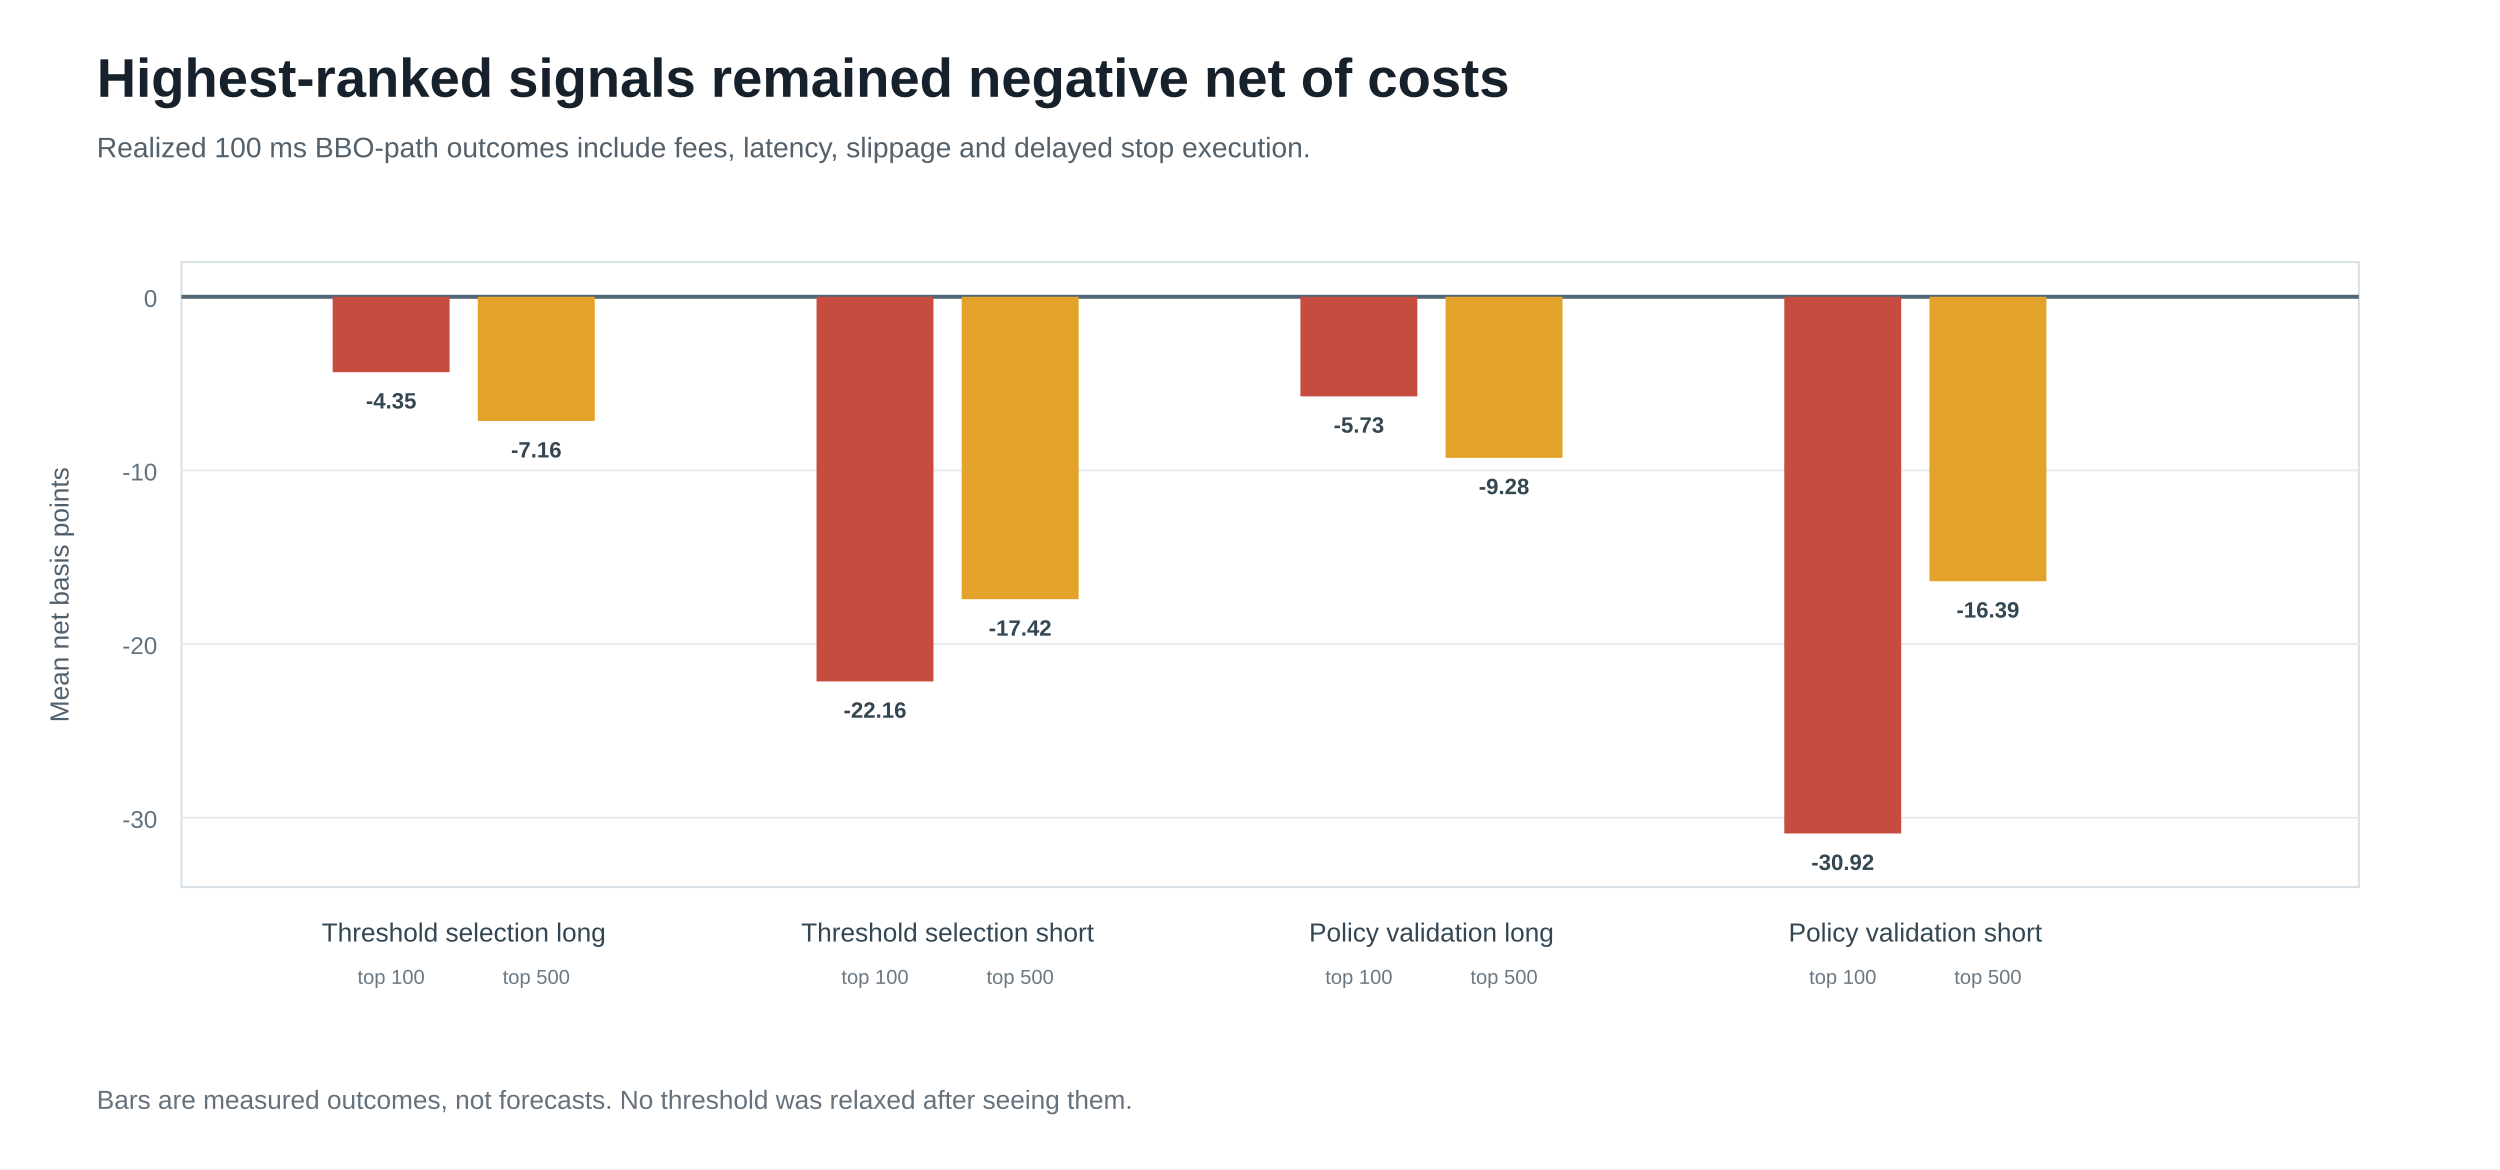
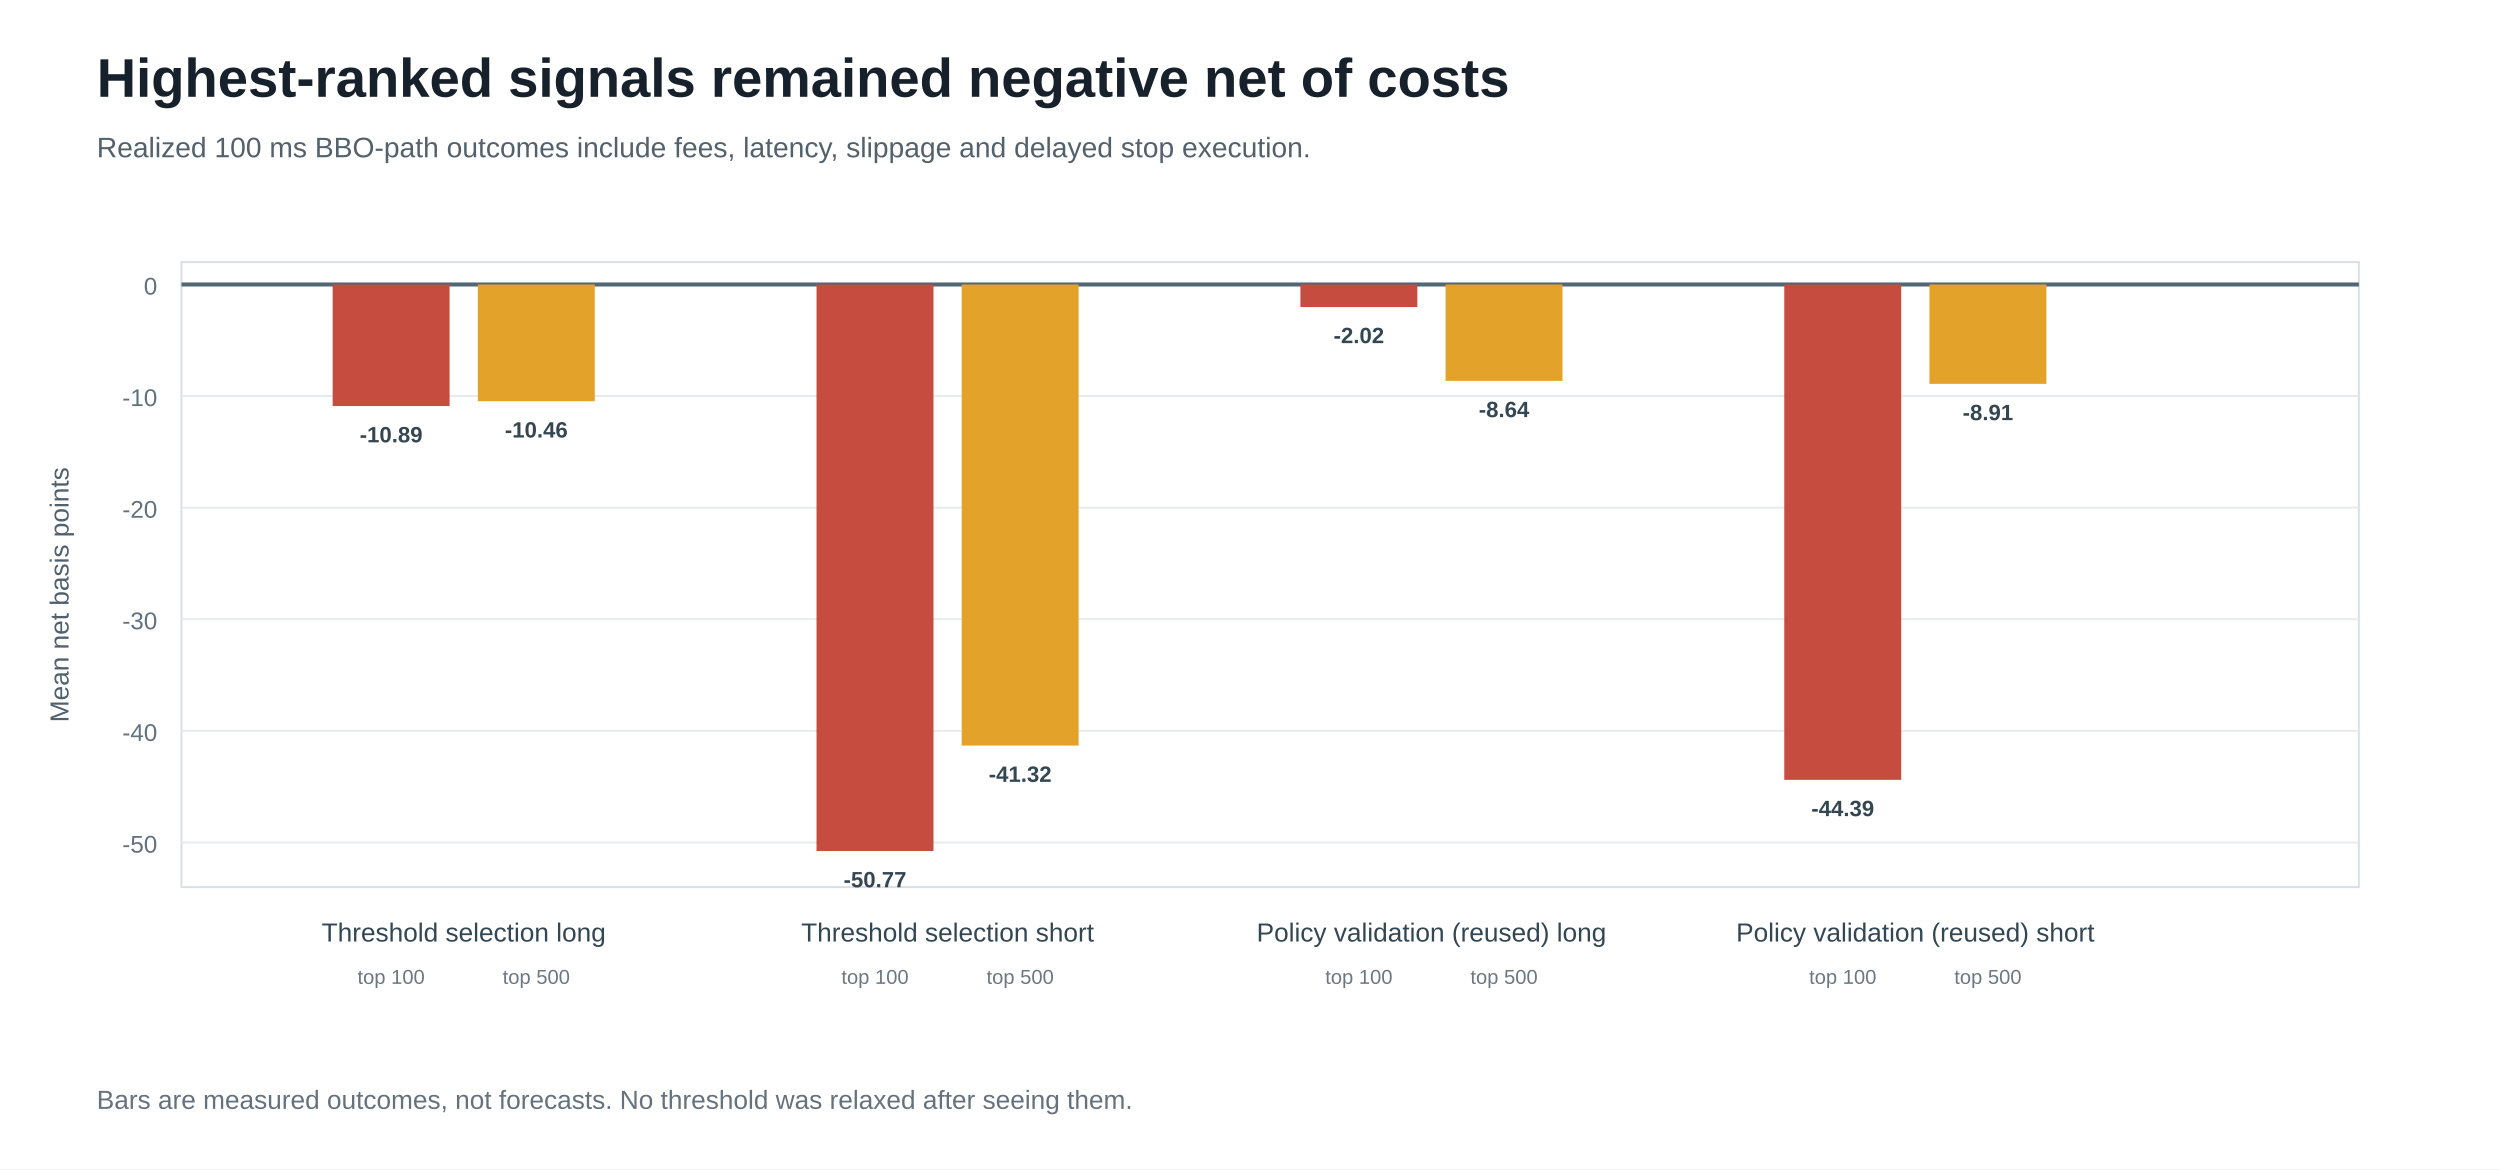
<svg xmlns="http://www.w3.org/2000/svg" width="1240" height="580" viewBox="0 0 1240 580" role="img" aria-labelledby="title desc">
  <rect width="100%" height="100%" fill="#ffffff" />
  <text x="48" y="48" font-family="Segoe UI, Arial, sans-serif" font-size="27" font-weight="700" fill="#17212b">Highest-ranked signals remained negative net of costs</text>
  <text x="48" y="78" font-family="Segoe UI, Arial, sans-serif" font-size="14" fill="#53616d">Realized 100 ms BBO-path outcomes include fees, latency, slippage and delayed stop execution.</text>
  <rect x="90" y="130" width="1080" height="310" fill="#ffffff" stroke="#d8e0e7" />
-   <line x1="90" y1="405.6" x2="1170" y2="405.6" stroke="#e6ebef" stroke-width="1" />
-   <text x="78" y="410.6" text-anchor="end" font-family="Segoe UI, Arial, sans-serif" font-size="12" fill="#60717f">-30</text>
-   <line x1="90" y1="319.4" x2="1170" y2="319.4" stroke="#e6ebef" stroke-width="1" />
-   <text x="78" y="324.4" text-anchor="end" font-family="Segoe UI, Arial, sans-serif" font-size="12" fill="#60717f">-20</text>
-   <line x1="90" y1="233.3" x2="1170" y2="233.3" stroke="#e6ebef" stroke-width="1" />
-   <text x="78" y="238.3" text-anchor="end" font-family="Segoe UI, Arial, sans-serif" font-size="12" fill="#60717f">-10</text>
-   <line x1="90" y1="147.2" x2="1170" y2="147.2" stroke="#536674" stroke-width="2" />
-   <text x="78" y="152.2" text-anchor="end" font-family="Segoe UI, Arial, sans-serif" font-size="12" fill="#60717f">0</text>
-   <rect x="165.0" y="147.2" width="58" height="37.4" fill="#c64c3f" />
-   <text x="194.0" y="202.6" text-anchor="middle" font-family="Segoe UI, Arial, sans-serif" font-size="11" font-weight="700" fill="#344652">-4.35</text>
+   <line x1="90" y1="417.9" x2="1170" y2="417.9" stroke="#e6ebef" stroke-width="1" />
+   <text x="78" y="422.9" text-anchor="end" font-family="Segoe UI, Arial, sans-serif" font-size="12" fill="#60717f">-50</text>
+   <line x1="90" y1="362.5" x2="1170" y2="362.5" stroke="#e6ebef" stroke-width="1" />
+   <text x="78" y="367.5" text-anchor="end" font-family="Segoe UI, Arial, sans-serif" font-size="12" fill="#60717f">-40</text>
+   <line x1="90" y1="307.1" x2="1170" y2="307.1" stroke="#e6ebef" stroke-width="1" />
+   <text x="78" y="312.1" text-anchor="end" font-family="Segoe UI, Arial, sans-serif" font-size="12" fill="#60717f">-30</text>
+   <line x1="90" y1="251.8" x2="1170" y2="251.8" stroke="#e6ebef" stroke-width="1" />
+   <text x="78" y="256.8" text-anchor="end" font-family="Segoe UI, Arial, sans-serif" font-size="12" fill="#60717f">-20</text>
+   <line x1="90" y1="196.4" x2="1170" y2="196.4" stroke="#e6ebef" stroke-width="1" />
+   <text x="78" y="201.4" text-anchor="end" font-family="Segoe UI, Arial, sans-serif" font-size="12" fill="#60717f">-10</text>
+   <line x1="90" y1="141.1" x2="1170" y2="141.1" stroke="#536674" stroke-width="2" />
+   <text x="78" y="146.1" text-anchor="end" font-family="Segoe UI, Arial, sans-serif" font-size="12" fill="#60717f">0</text>
+   <rect x="165.0" y="141.1" width="58" height="60.3" fill="#c64c3f" />
+   <text x="194.0" y="219.4" text-anchor="middle" font-family="Segoe UI, Arial, sans-serif" font-size="11" font-weight="700" fill="#344652">-10.89</text>
  <text x="194.0" y="488" text-anchor="middle" font-family="Segoe UI, Arial, sans-serif" font-size="10" fill="#6b7882">top 100</text>
-   <rect x="237.0" y="147.2" width="58" height="61.6" fill="#e3a229" />
-   <text x="266.0" y="226.9" text-anchor="middle" font-family="Segoe UI, Arial, sans-serif" font-size="11" font-weight="700" fill="#344652">-7.16</text>
+   <rect x="237.0" y="141.1" width="58" height="57.9" fill="#e3a229" />
+   <text x="266.0" y="217.0" text-anchor="middle" font-family="Segoe UI, Arial, sans-serif" font-size="11" font-weight="700" fill="#344652">-10.46</text>
  <text x="266.0" y="488" text-anchor="middle" font-family="Segoe UI, Arial, sans-serif" font-size="10" fill="#6b7882">top 500</text>
  <text x="230.0" y="467" text-anchor="middle" font-family="Segoe UI, Arial, sans-serif" font-size="13" fill="#334653">Threshold selection long</text>
-   <rect x="405.0" y="147.2" width="58" height="190.8" fill="#c64c3f" />
-   <text x="434.0" y="356.0" text-anchor="middle" font-family="Segoe UI, Arial, sans-serif" font-size="11" font-weight="700" fill="#344652">-22.16</text>
+   <rect x="405.0" y="141.1" width="58" height="281.0" fill="#c64c3f" />
+   <text x="434.0" y="440.1" text-anchor="middle" font-family="Segoe UI, Arial, sans-serif" font-size="11" font-weight="700" fill="#344652">-50.77</text>
  <text x="434.0" y="488" text-anchor="middle" font-family="Segoe UI, Arial, sans-serif" font-size="10" fill="#6b7882">top 100</text>
-   <rect x="477.0" y="147.2" width="58" height="150.0" fill="#e3a229" />
-   <text x="506.0" y="315.3" text-anchor="middle" font-family="Segoe UI, Arial, sans-serif" font-size="11" font-weight="700" fill="#344652">-17.42</text>
+   <rect x="477.0" y="141.1" width="58" height="228.7" fill="#e3a229" />
+   <text x="506.0" y="387.8" text-anchor="middle" font-family="Segoe UI, Arial, sans-serif" font-size="11" font-weight="700" fill="#344652">-41.32</text>
  <text x="506.0" y="488" text-anchor="middle" font-family="Segoe UI, Arial, sans-serif" font-size="10" fill="#6b7882">top 500</text>
  <text x="470.0" y="467" text-anchor="middle" font-family="Segoe UI, Arial, sans-serif" font-size="13" fill="#334653">Threshold selection short</text>
-   <rect x="645.0" y="147.2" width="58" height="49.4" fill="#c64c3f" />
-   <text x="674.0" y="214.6" text-anchor="middle" font-family="Segoe UI, Arial, sans-serif" font-size="11" font-weight="700" fill="#344652">-5.73</text>
+   <rect x="645.0" y="141.1" width="58" height="11.2" fill="#c64c3f" />
+   <text x="674.0" y="170.2" text-anchor="middle" font-family="Segoe UI, Arial, sans-serif" font-size="11" font-weight="700" fill="#344652">-2.02</text>
  <text x="674.0" y="488" text-anchor="middle" font-family="Segoe UI, Arial, sans-serif" font-size="10" fill="#6b7882">top 100</text>
-   <rect x="717.0" y="147.2" width="58" height="79.9" fill="#e3a229" />
-   <text x="746.0" y="245.1" text-anchor="middle" font-family="Segoe UI, Arial, sans-serif" font-size="11" font-weight="700" fill="#344652">-9.28</text>
+   <rect x="717.0" y="141.1" width="58" height="47.8" fill="#e3a229" />
+   <text x="746.0" y="206.9" text-anchor="middle" font-family="Segoe UI, Arial, sans-serif" font-size="11" font-weight="700" fill="#344652">-8.64</text>
  <text x="746.0" y="488" text-anchor="middle" font-family="Segoe UI, Arial, sans-serif" font-size="10" fill="#6b7882">top 500</text>
-   <text x="710.0" y="467" text-anchor="middle" font-family="Segoe UI, Arial, sans-serif" font-size="13" fill="#334653">Policy validation long</text>
-   <rect x="885.0" y="147.2" width="58" height="266.2" fill="#c64c3f" />
-   <text x="914.0" y="431.5" text-anchor="middle" font-family="Segoe UI, Arial, sans-serif" font-size="11" font-weight="700" fill="#344652">-30.92</text>
+   <text x="710.0" y="467" text-anchor="middle" font-family="Segoe UI, Arial, sans-serif" font-size="13" fill="#334653">Policy validation (reused) long</text>
+   <rect x="885.0" y="141.1" width="58" height="245.7" fill="#c64c3f" />
+   <text x="914.0" y="404.8" text-anchor="middle" font-family="Segoe UI, Arial, sans-serif" font-size="11" font-weight="700" fill="#344652">-44.39</text>
  <text x="914.0" y="488" text-anchor="middle" font-family="Segoe UI, Arial, sans-serif" font-size="10" fill="#6b7882">top 100</text>
-   <rect x="957.0" y="147.2" width="58" height="141.1" fill="#e3a229" />
-   <text x="986.0" y="306.3" text-anchor="middle" font-family="Segoe UI, Arial, sans-serif" font-size="11" font-weight="700" fill="#344652">-16.39</text>
+   <rect x="957.0" y="141.1" width="58" height="49.3" fill="#e3a229" />
+   <text x="986.0" y="208.4" text-anchor="middle" font-family="Segoe UI, Arial, sans-serif" font-size="11" font-weight="700" fill="#344652">-8.91</text>
  <text x="986.0" y="488" text-anchor="middle" font-family="Segoe UI, Arial, sans-serif" font-size="10" fill="#6b7882">top 500</text>
-   <text x="950.0" y="467" text-anchor="middle" font-family="Segoe UI, Arial, sans-serif" font-size="13" fill="#334653">Policy validation short</text>
+   <text x="950.0" y="467" text-anchor="middle" font-family="Segoe UI, Arial, sans-serif" font-size="13" fill="#334653">Policy validation (reused) short</text>
  <text x="34" y="295" transform="rotate(-90 34 295)" text-anchor="middle" font-family="Segoe UI, Arial, sans-serif" font-size="13" fill="#51606d">Mean net basis points</text>
  <text x="48" y="550" font-family="Segoe UI, Arial, sans-serif" font-size="13" fill="#65727d">Bars are measured outcomes, not forecasts. No threshold was relaxed after seeing them.</text>
</svg>
